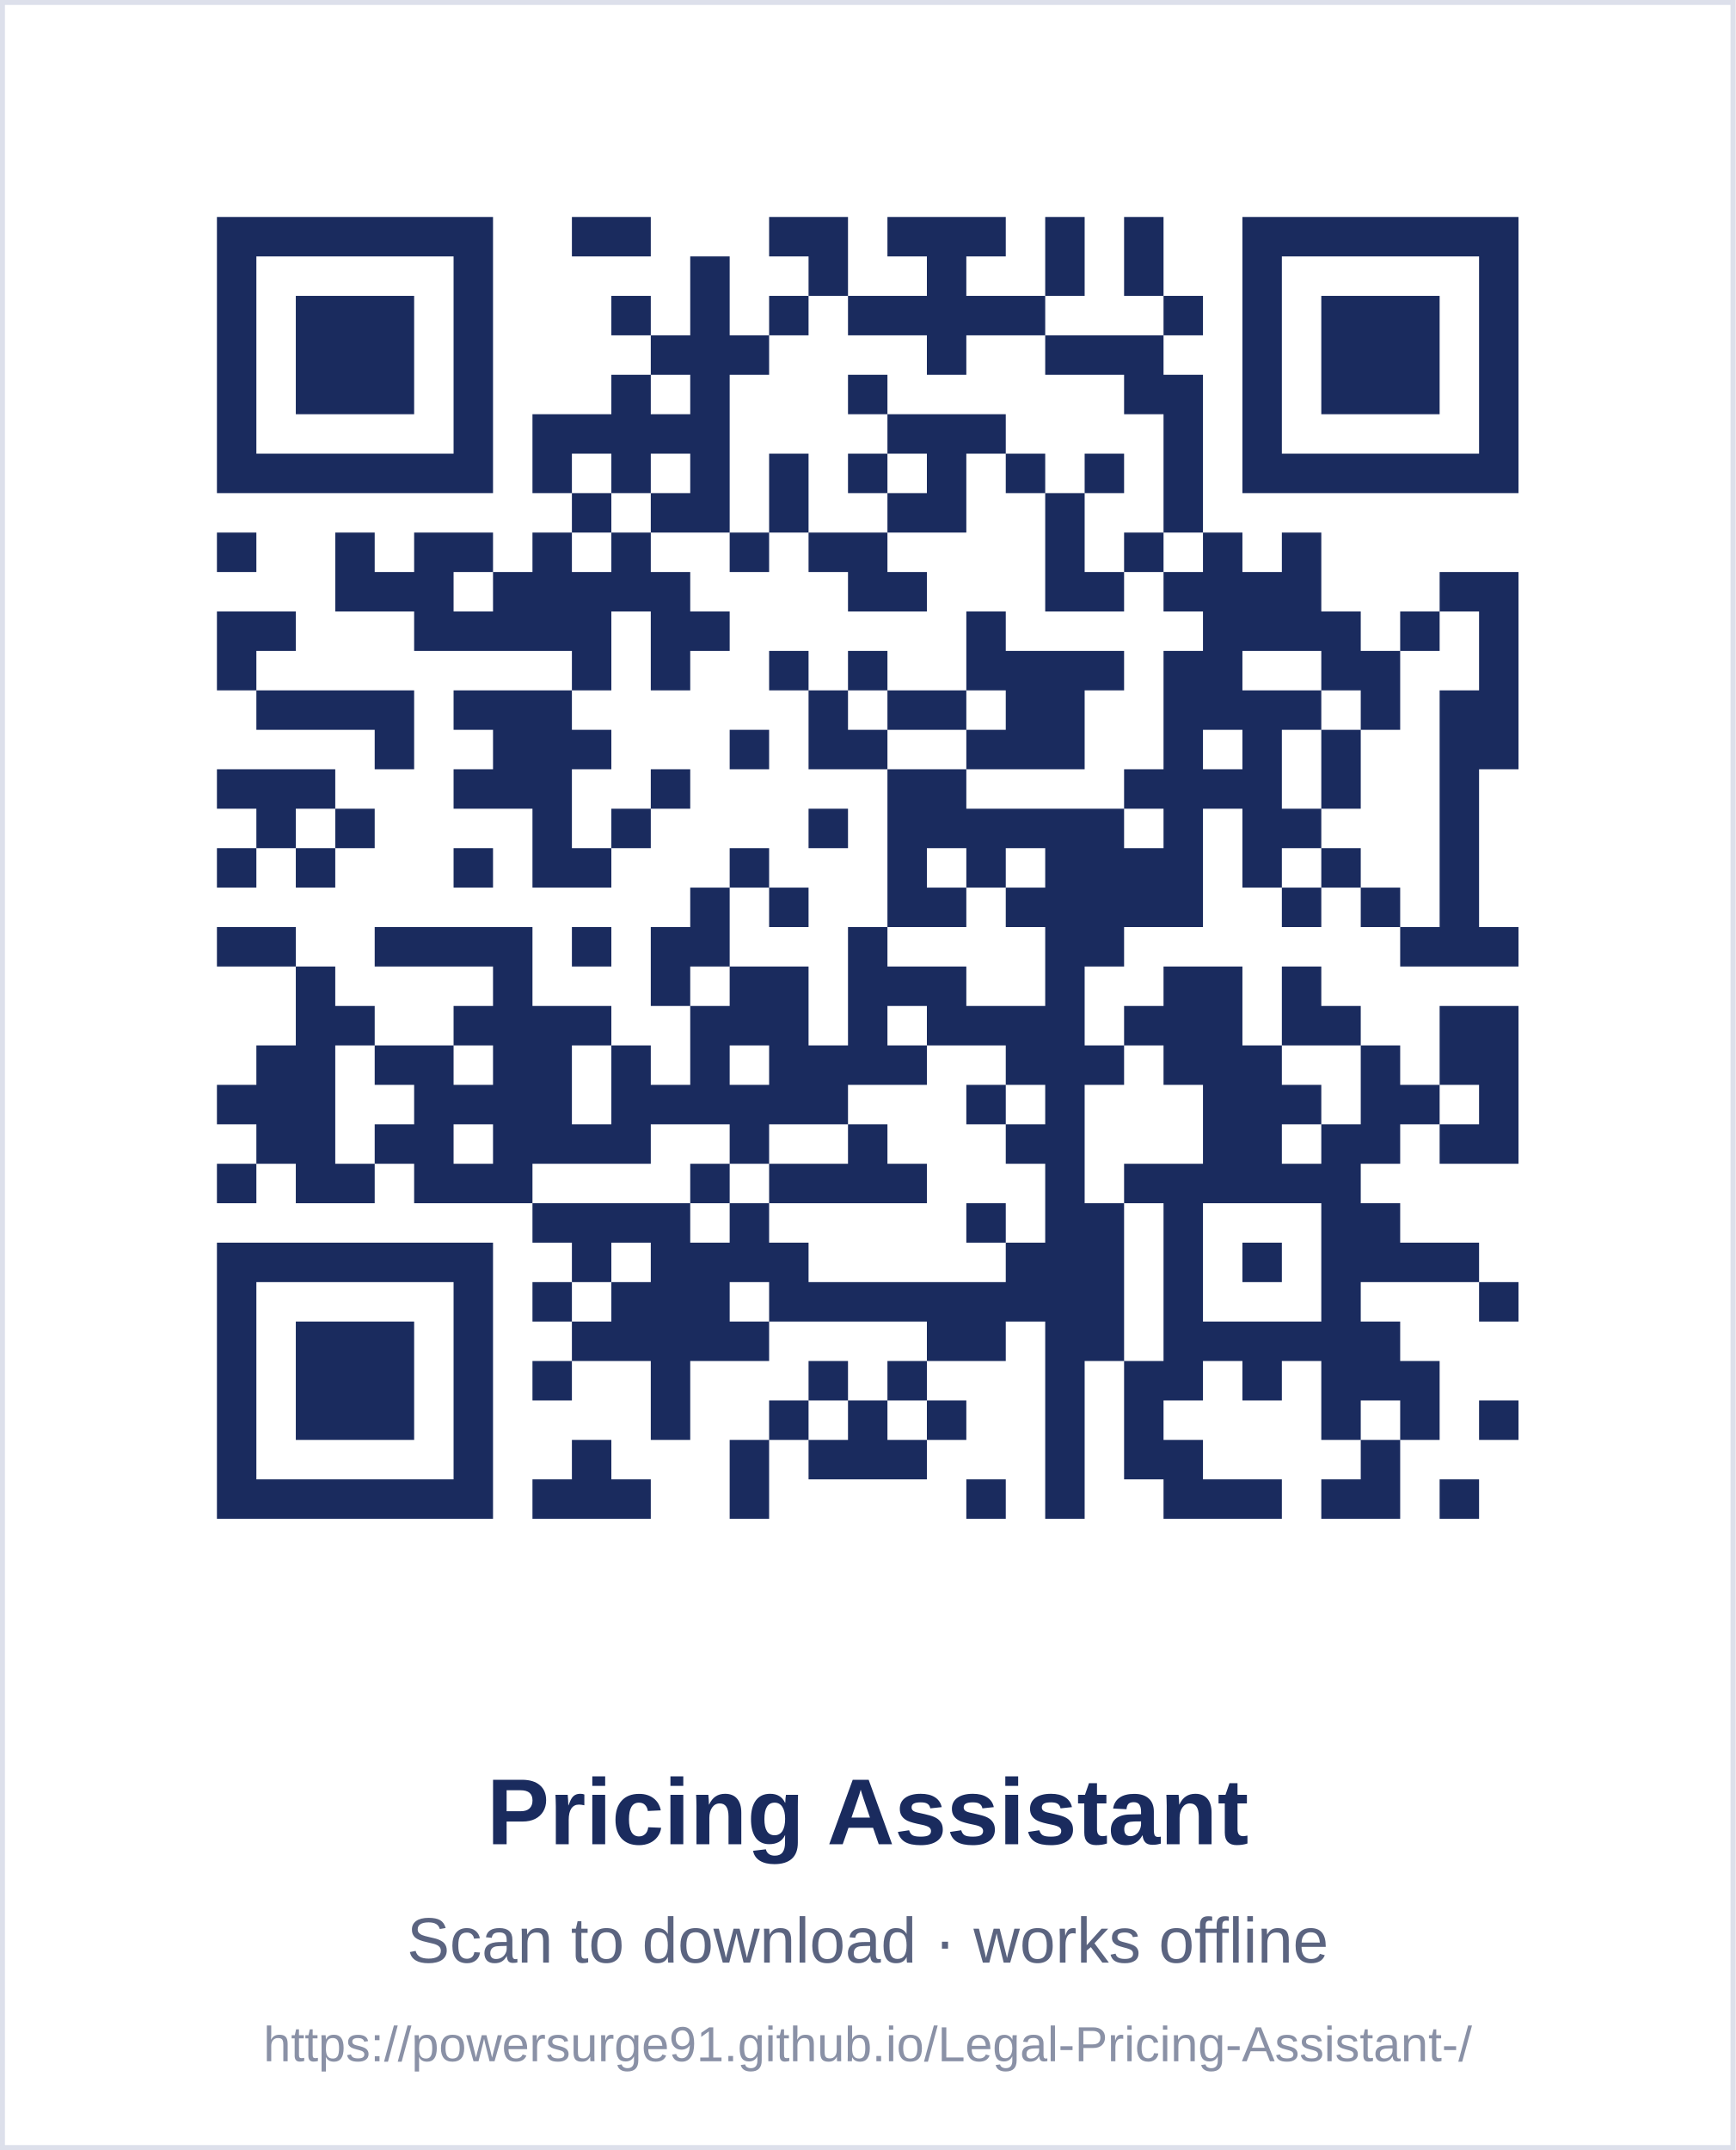
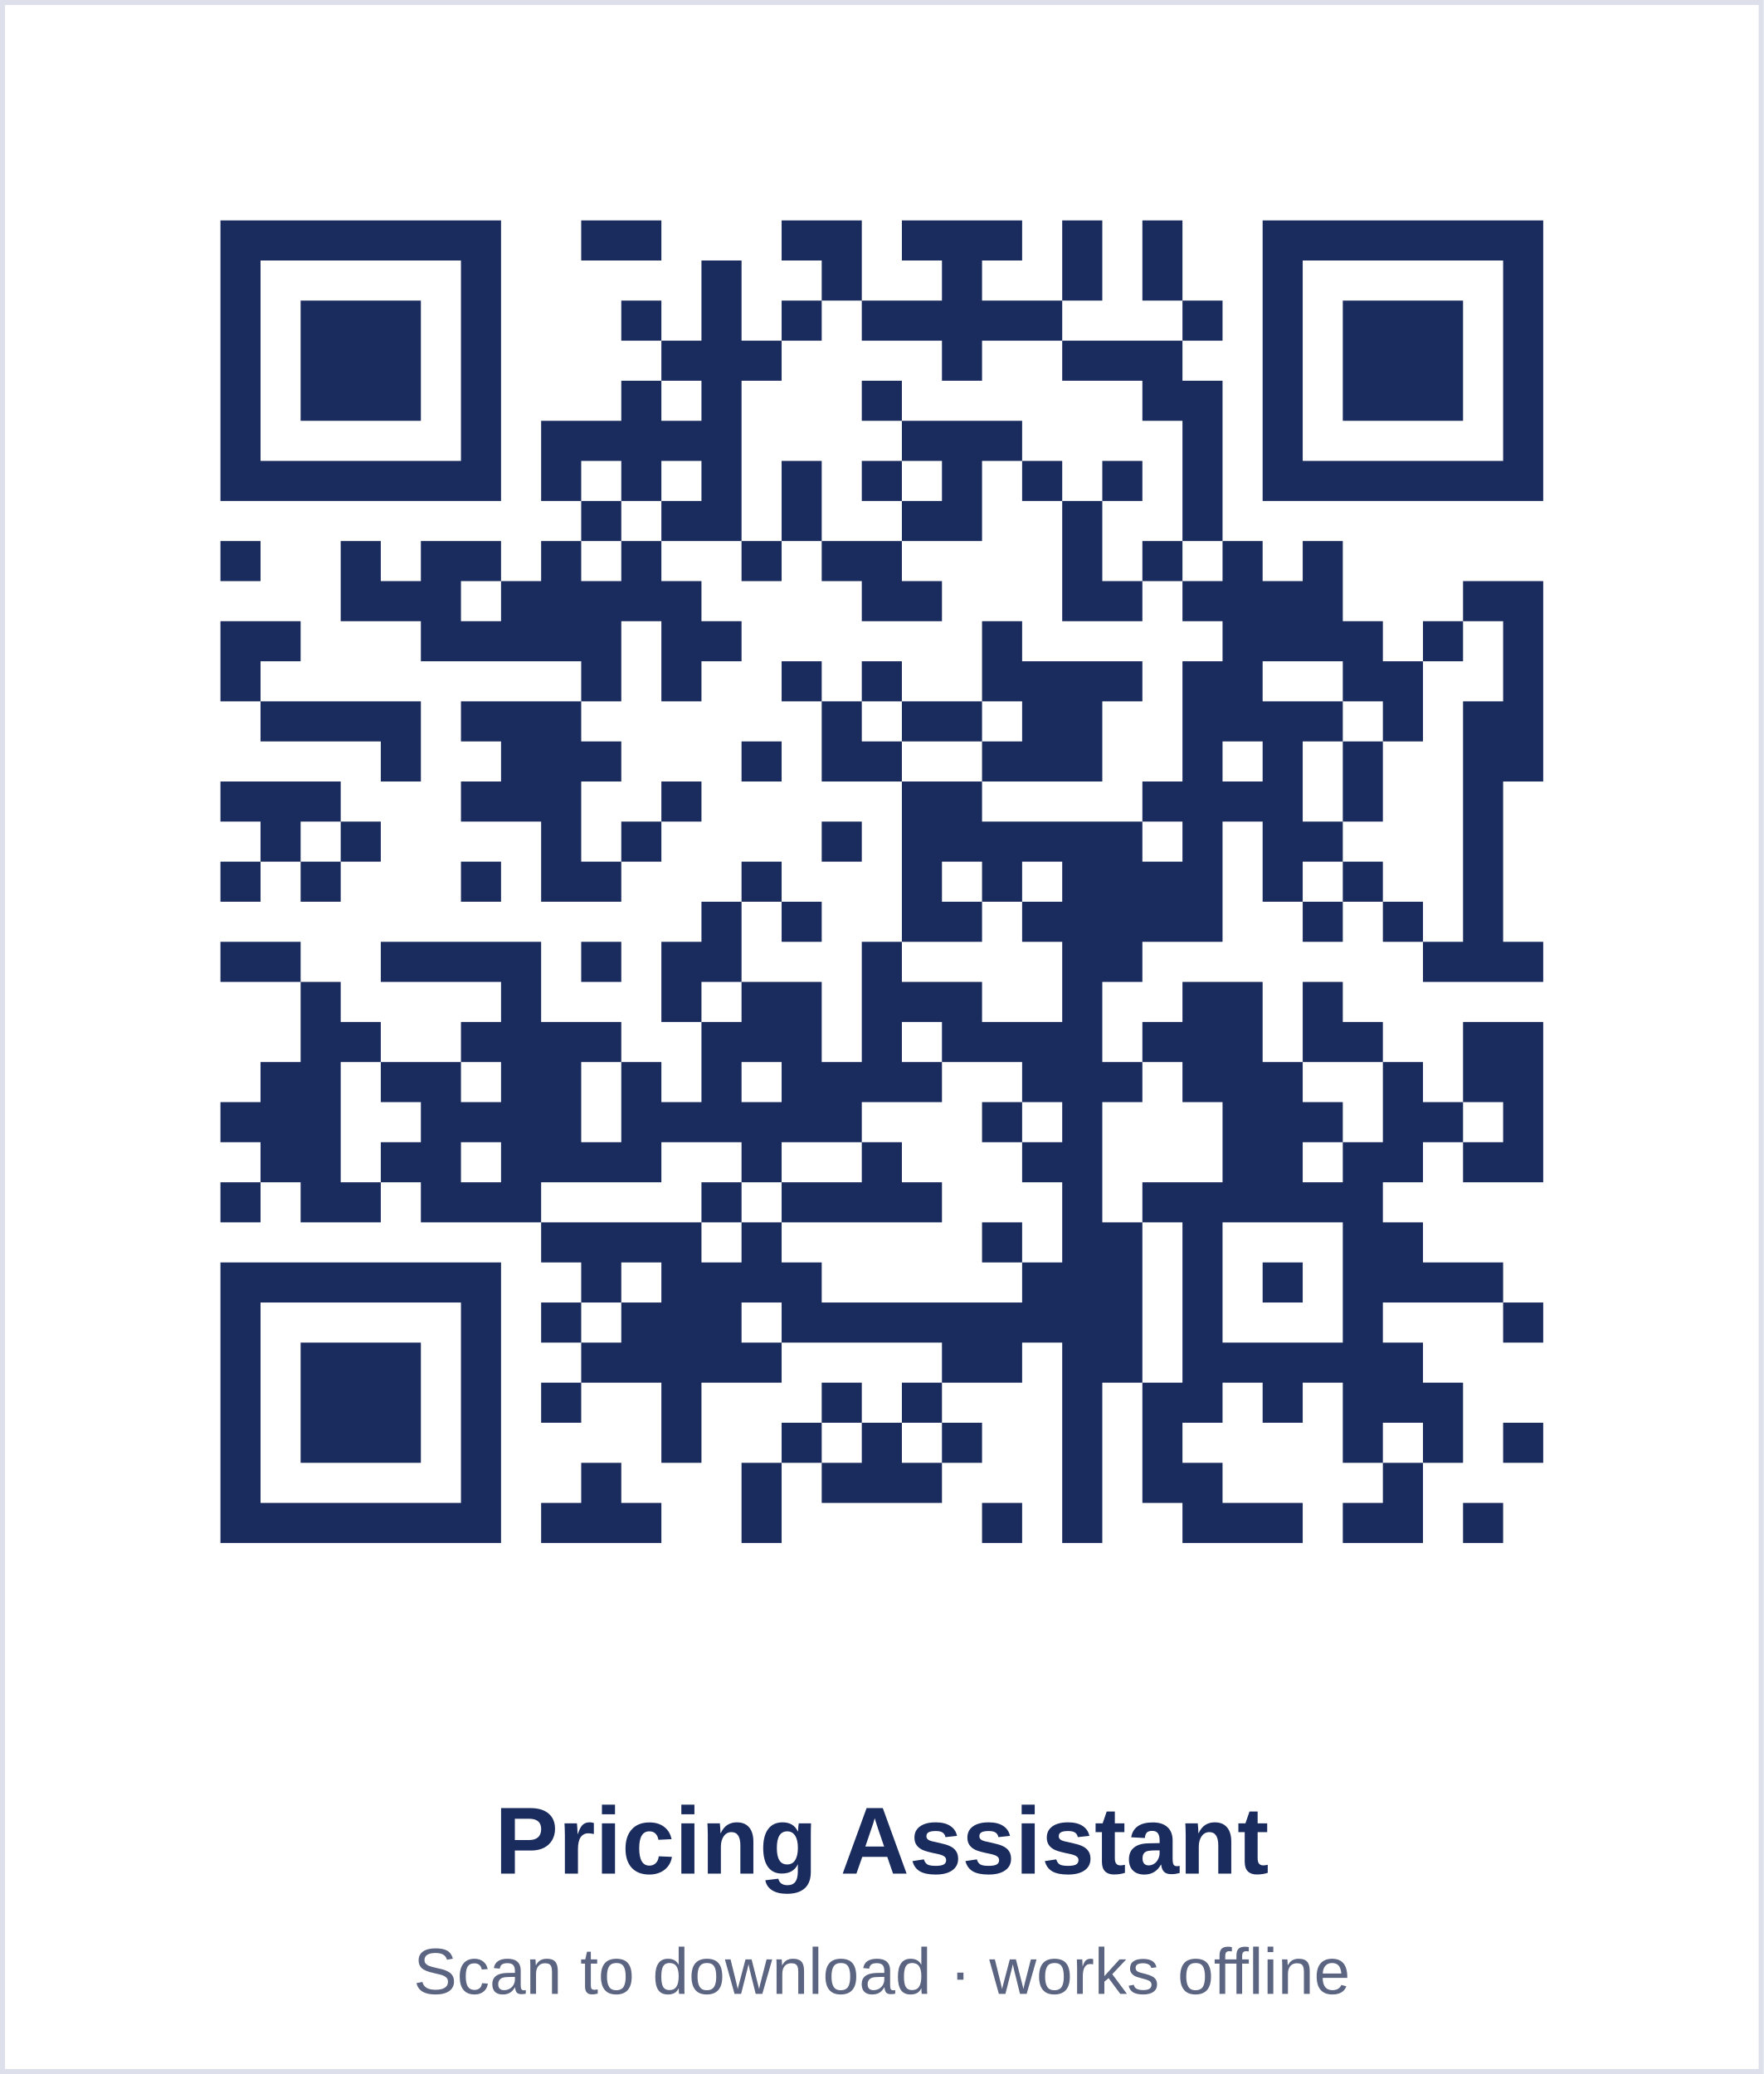
- <svg xmlns="http://www.w3.org/2000/svg" width="352" height="436" viewBox="0 0 352 436">
-   <rect width="352" height="436" fill="#ffffff" />
-   <rect x="0.5" y="0.5" width="351" height="435" fill="none" stroke="#dde0eb" />
+ <svg xmlns="http://www.w3.org/2000/svg" width="352" height="414" viewBox="0 0 352 414">
+   <rect width="352" height="414" fill="#ffffff" />
+   <rect x="0.5" y="0.5" width="351" height="413" fill="none" stroke="#dde0eb" />
  <g transform="translate(12,12)">
    <svg viewBox="0 0 328 328" width="328" height="328" class="segno">
      <g transform="scale(8)">
        <path fill="#fff" d="M0 0h41v41h-41z" />
        <path class="qrline" stroke="#1a2b5e" d="M4 4.5h7m2 0h2m3 0h2m1 0h3m1 0h1m1 0h1m2 0h7m-33 1h1m5 0h1m5 0h1m2 0h1m2 0h1m2 0h1m1 0h1m2 0h1m5 0h1m-33 1h1m1 0h3m1 0h1m3 0h1m1 0h1m1 0h1m1 0h5m3 0h1m1 0h1m1 0h3m1 0h1m-33 1h1m1 0h3m1 0h1m4 0h3m4 0h1m2 0h3m2 0h1m1 0h3m1 0h1m-33 1h1m1 0h3m1 0h1m3 0h1m1 0h1m3 0h1m6 0h2m1 0h1m1 0h3m1 0h1m-33 1h1m5 0h1m1 0h5m4 0h3m4 0h1m1 0h1m5 0h1m-33 1h7m1 0h1m1 0h1m1 0h1m1 0h1m1 0h1m1 0h1m1 0h1m1 0h1m1 0h1m1 0h7m-24 1h1m1 0h2m1 0h1m2 0h2m2 0h1m2 0h1m-25 1h1m2 0h1m1 0h2m1 0h1m1 0h1m2 0h1m1 0h2m4 0h1m1 0h1m1 0h1m1 0h1m-25 1h3m1 0h5m4 0h2m3 0h2m1 0h4m3 0h2m-33 1h2m3 0h5m1 0h2m6 0h1m5 0h4m1 0h1m1 0h1m-33 1h1m8 0h1m1 0h1m2 0h1m1 0h1m2 0h4m1 0h2m2 0h2m2 0h1m-32 1h4m1 0h3m6 0h1m1 0h2m1 0h2m2 0h4m1 0h1m1 0h2m-29 1h1m2 0h3m3 0h1m1 0h2m2 0h3m2 0h1m1 0h1m1 0h1m2 0h2m-33 1h3m3 0h3m2 0h1m5 0h2m4 0h4m1 0h1m2 0h1m-31 1h1m1 0h1m4 0h1m1 0h1m4 0h1m1 0h6m1 0h1m1 0h2m3 0h1m-32 1h1m1 0h1m3 0h1m1 0h2m3 0h1m3 0h1m1 0h1m1 0h4m1 0h1m1 0h1m2 0h1m-20 1h1m1 0h1m2 0h2m1 0h5m2 0h1m1 0h1m1 0h1m-32 1h2m2 0h4m1 0h1m1 0h2m3 0h1m4 0h2m7 0h3m-31 1h1m4 0h1m3 0h1m1 0h2m1 0h3m2 0h1m2 0h2m1 0h1m-26 1h2m2 0h4m2 0h3m1 0h1m1 0h4m1 0h3m1 0h2m2 0h2m-32 1h2m1 0h2m1 0h2m1 0h1m1 0h1m1 0h4m2 0h3m1 0h3m2 0h1m1 0h2m-33 1h3m2 0h4m1 0h6m3 0h1m1 0h1m3 0h3m1 0h2m1 0h1m-32 1h2m1 0h2m1 0h4m2 0h1m2 0h1m3 0h2m3 0h2m1 0h2m1 0h2m-33 1h1m1 0h2m1 0h3m4 0h1m1 0h4m3 0h1m1 0h6m-21 1h4m1 0h1m5 0h1m1 0h2m1 0h1m3 0h2m-30 1h7m2 0h1m1 0h4m5 0h3m1 0h1m1 0h1m1 0h4m-32 1h1m5 0h1m1 0h1m1 0h3m1 0h9m1 0h1m3 0h1m3 0h1m-33 1h1m1 0h3m1 0h1m2 0h5m4 0h2m1 0h2m1 0h6m-30 1h1m1 0h3m1 0h1m1 0h1m2 0h1m3 0h1m1 0h1m3 0h1m1 0h2m1 0h1m1 0h3m-31 1h1m1 0h3m1 0h1m4 0h1m2 0h1m1 0h1m1 0h1m2 0h1m1 0h1m4 0h1m1 0h1m1 0h1m-33 1h1m5 0h1m2 0h1m3 0h1m1 0h3m3 0h1m1 0h2m4 0h1m-30 1h7m1 0h3m2 0h1m5 0h1m1 0h1m2 0h3m1 0h2m1 0h1" />
      </g>
    </svg>
  </g>
  <text x="176.0" y="374" text-anchor="middle" font-family="Arial, Helvetica, sans-serif" font-size="19" font-weight="700" fill="#1a2b5e">Pricing Assistant</text>
  <text x="176.0" y="398" text-anchor="middle" font-family="Arial, Helvetica, sans-serif" font-size="13" fill="#5b6480">Scan to download · works offline</text>
-   <text x="176.0" y="418" text-anchor="middle" font-family="Arial, Helvetica, sans-serif" font-size="10" fill="#8a91a6">https://powersurge91.github.io/Legal-Pricing-Assistant-/</text>
</svg>
